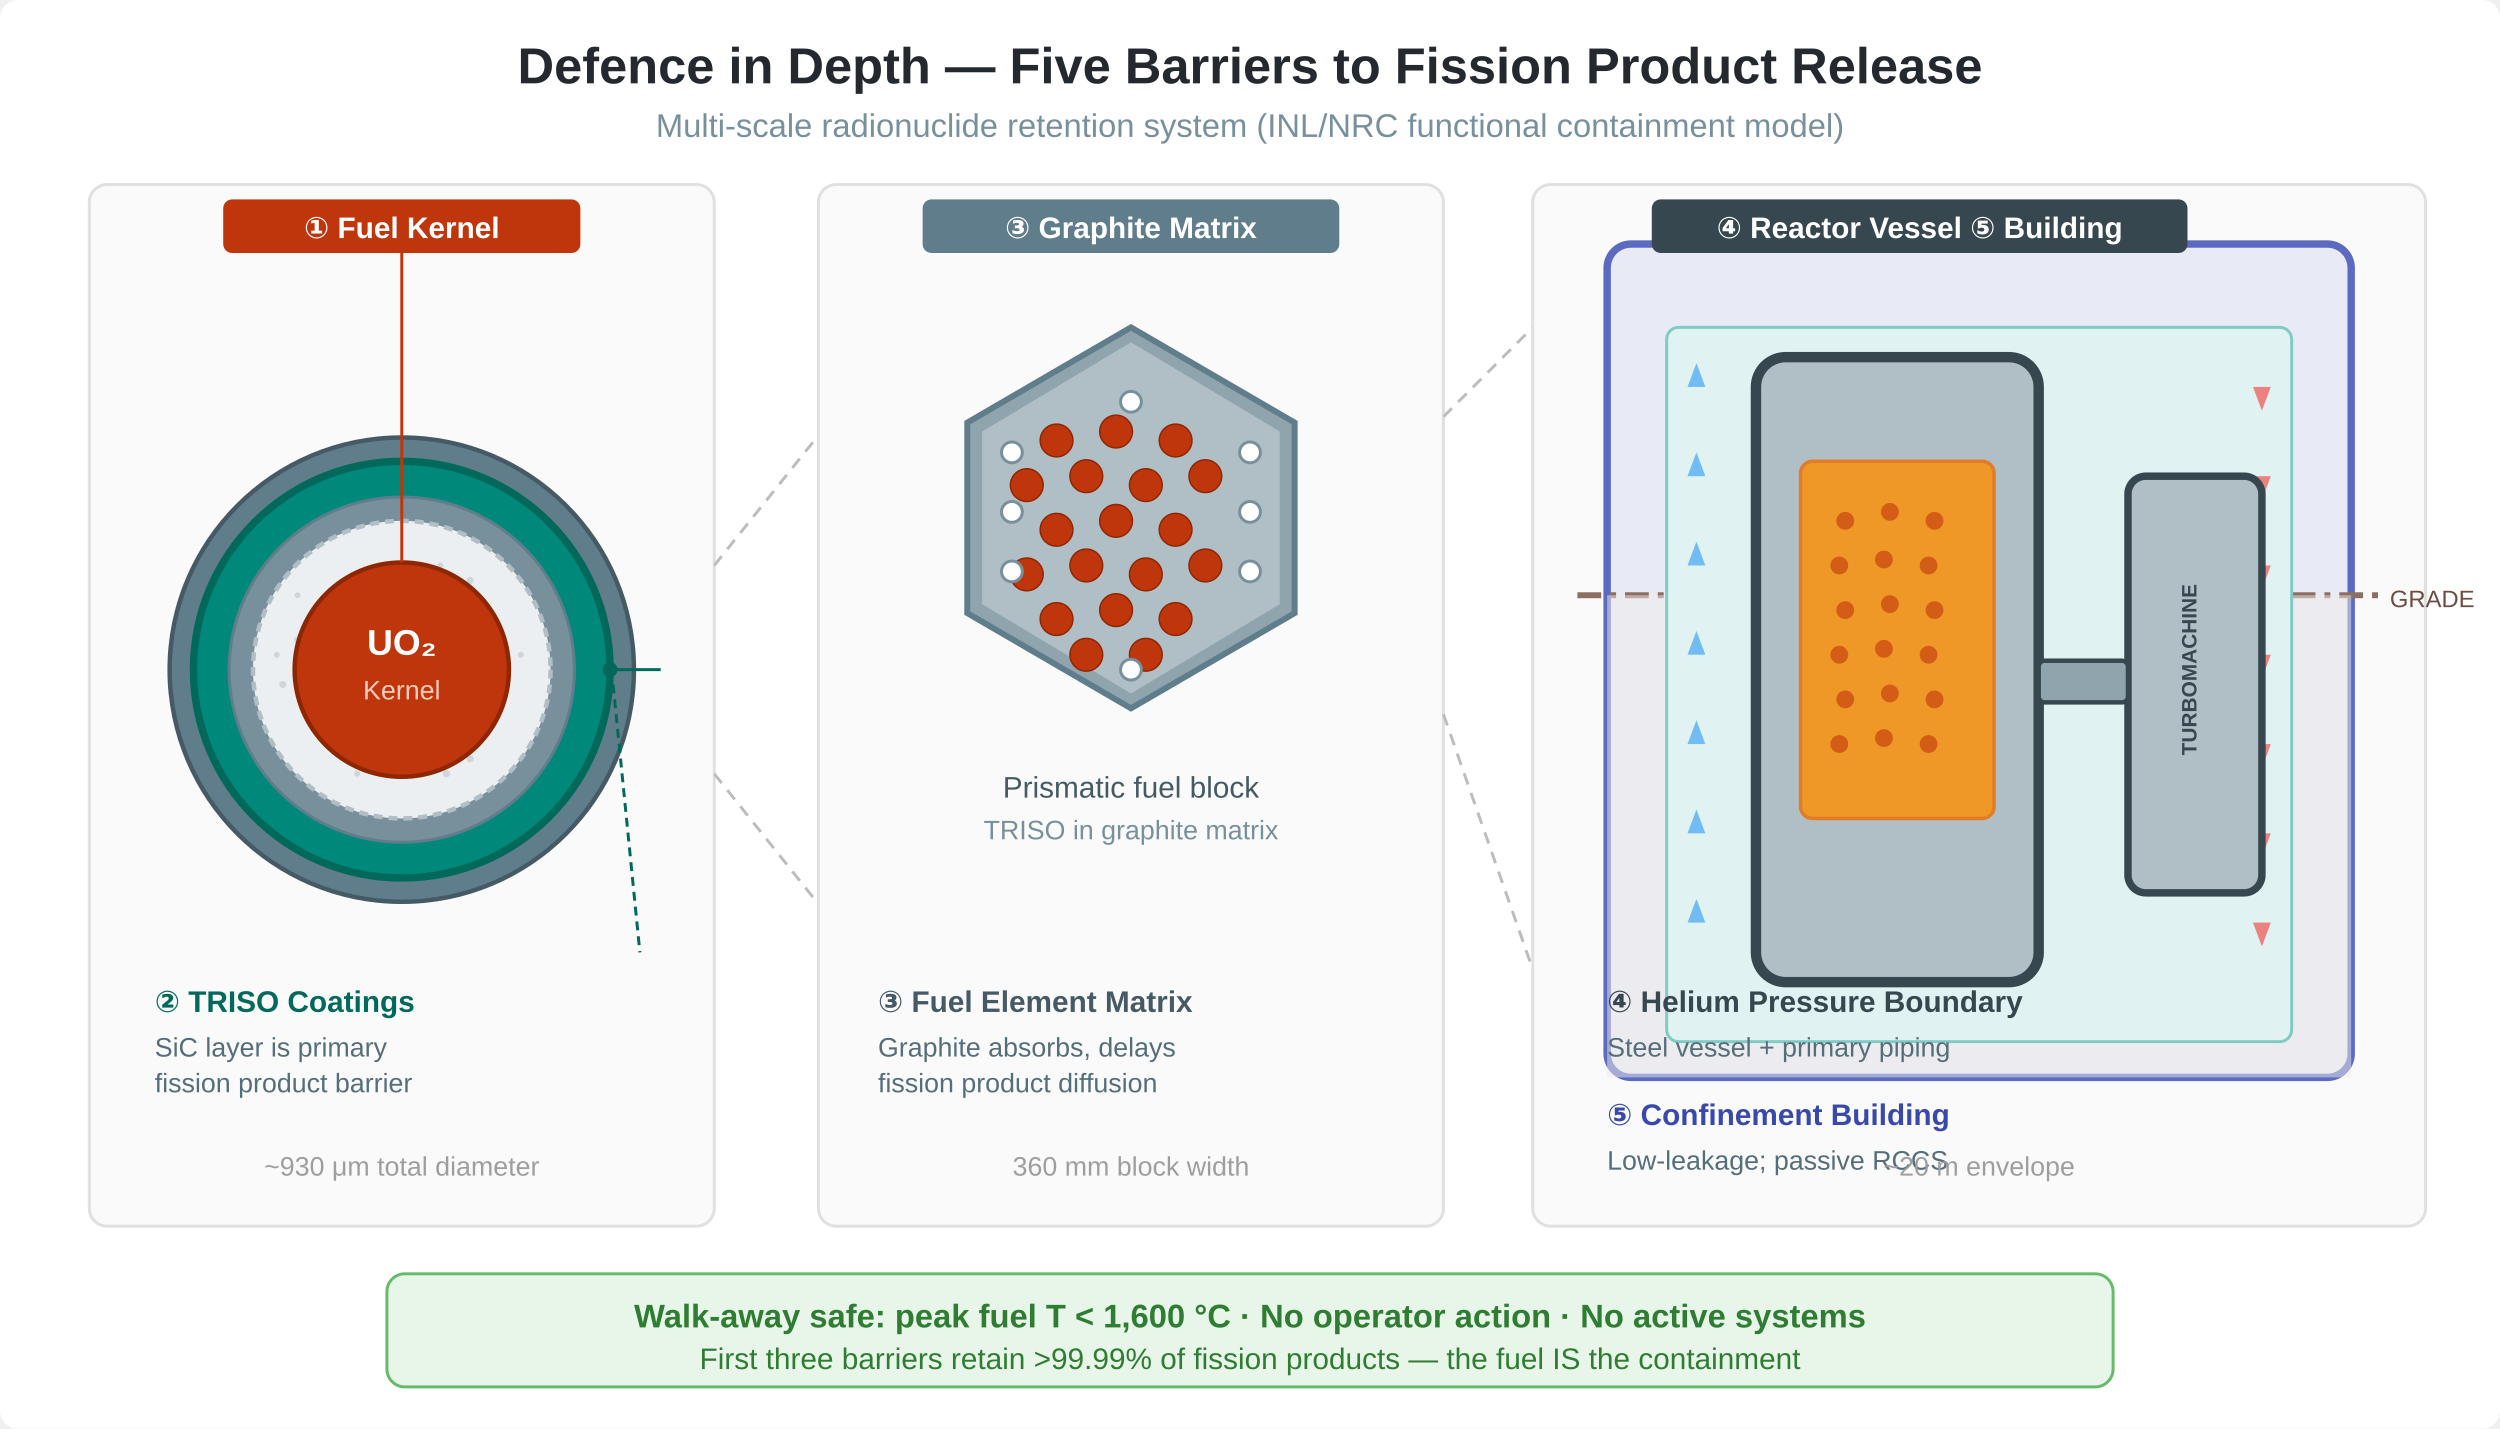
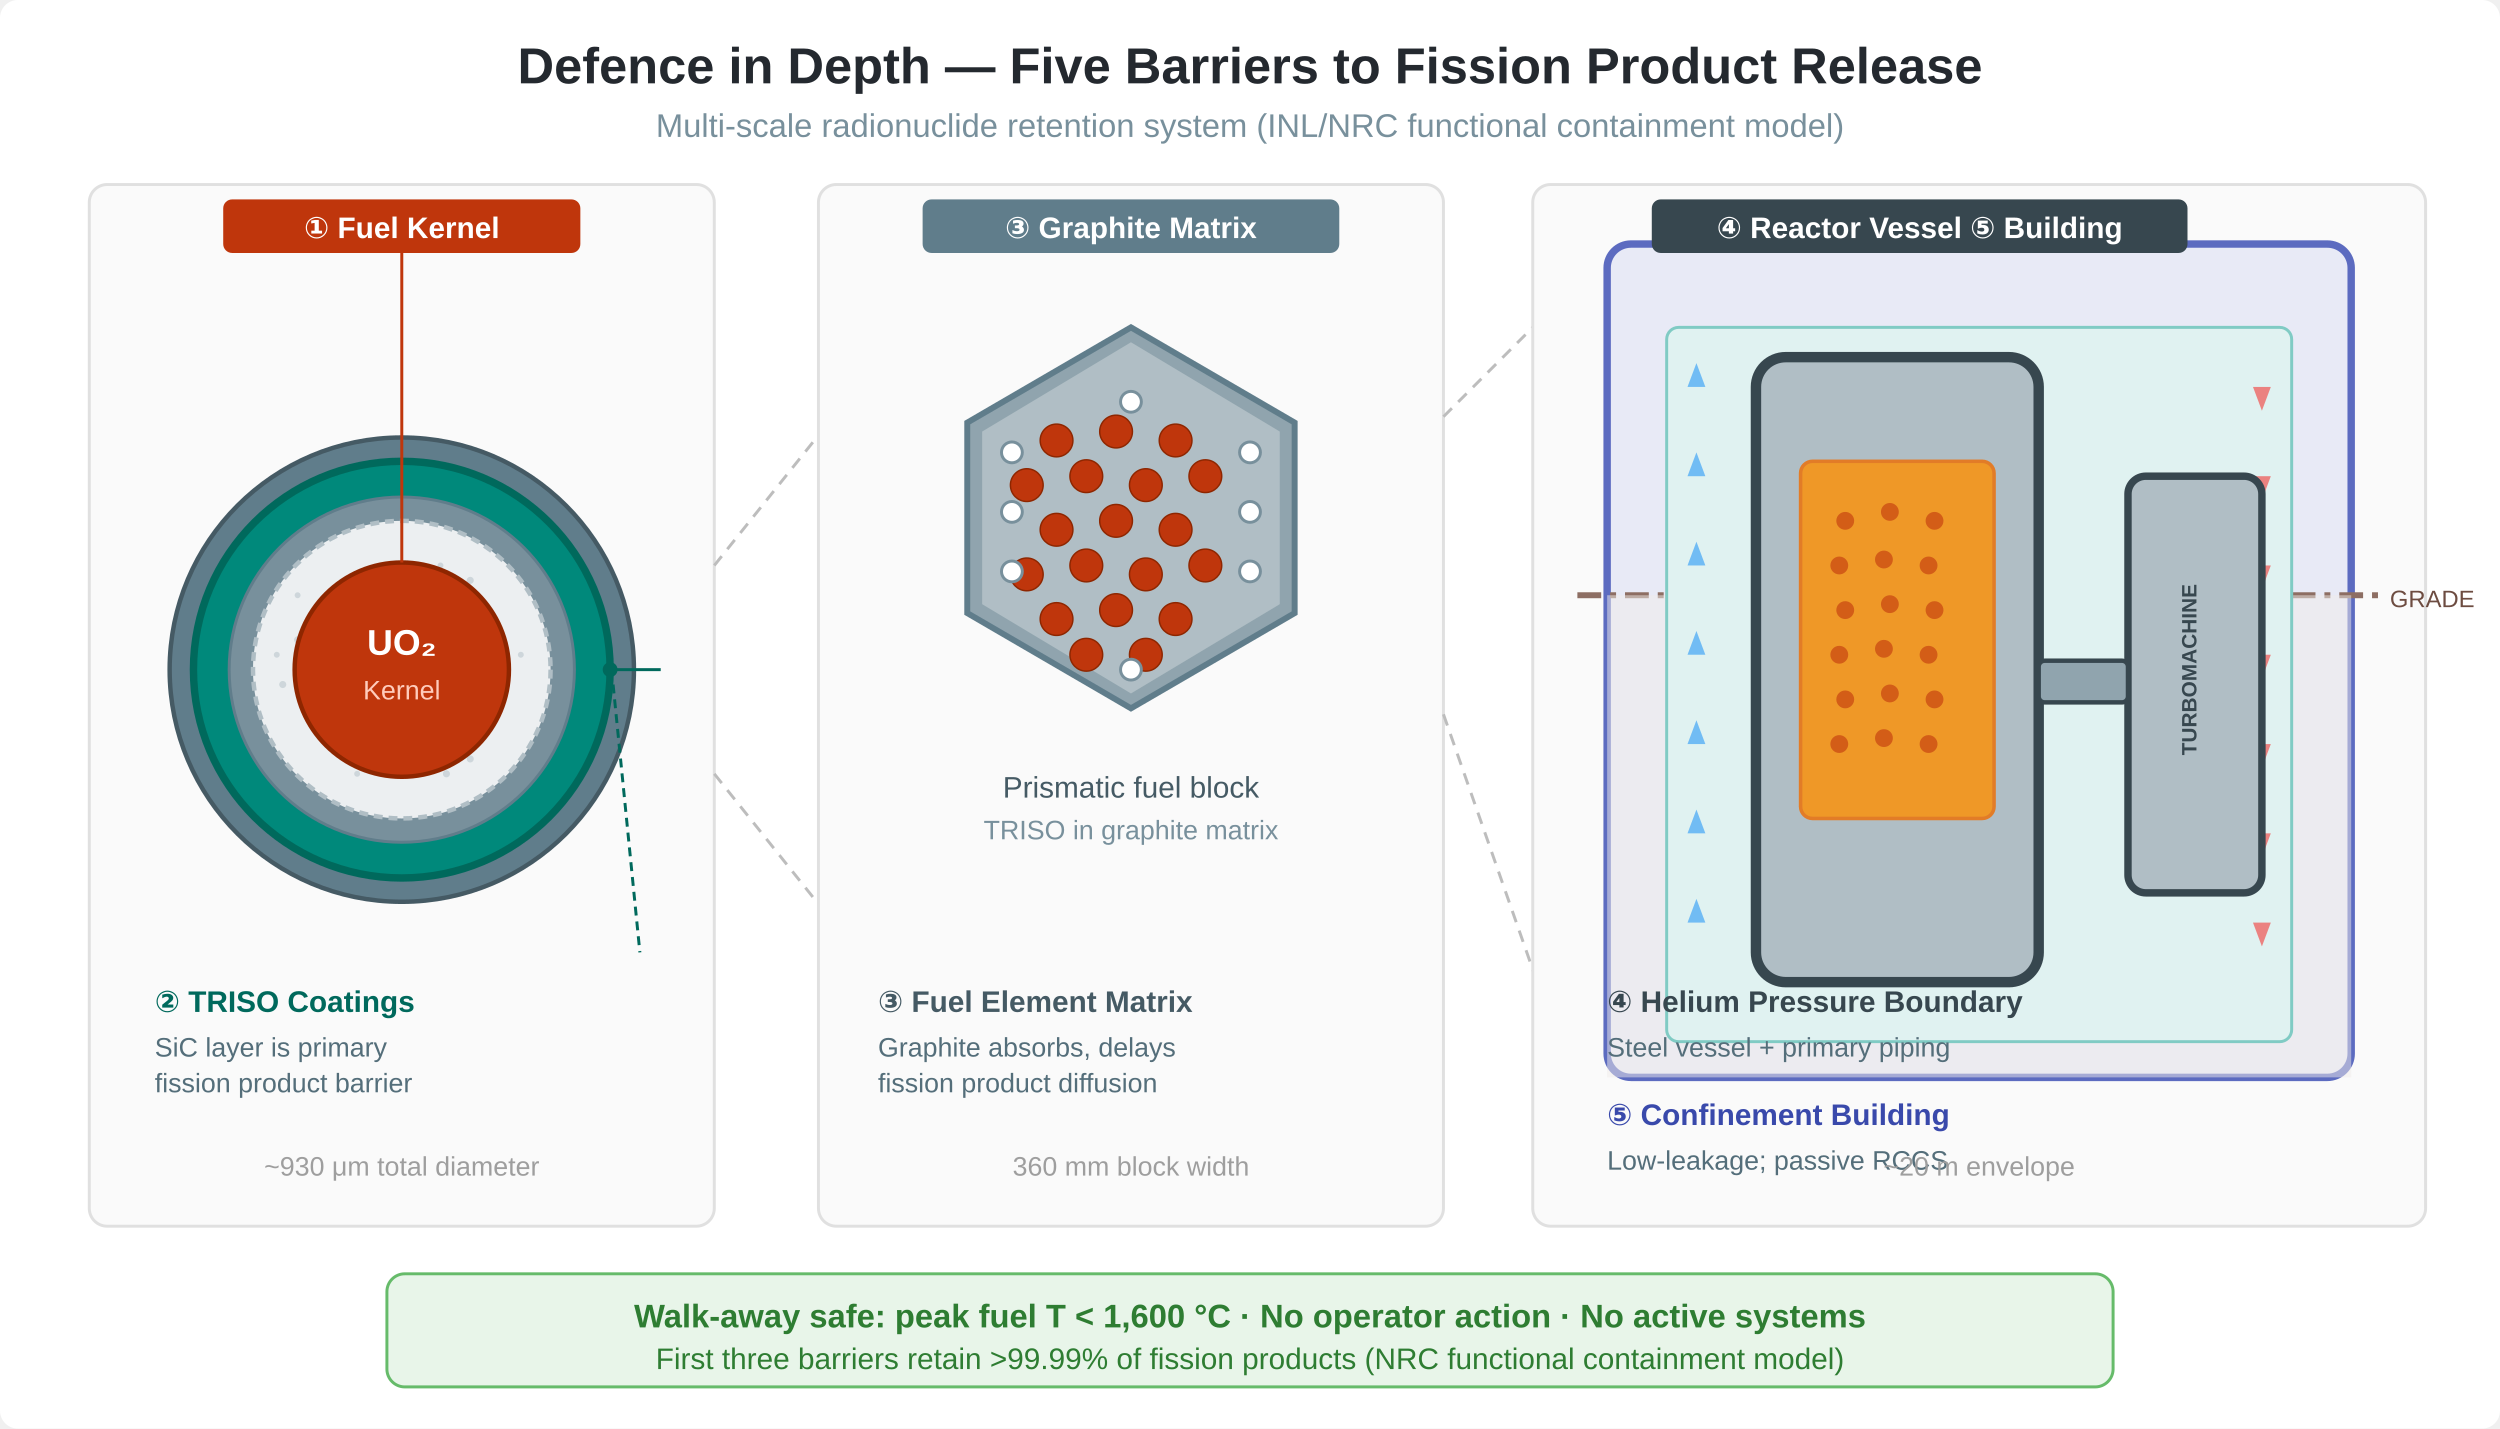
<svg xmlns="http://www.w3.org/2000/svg" viewBox="0 0 840 480">
  <rect width="840" height="480" fill="#ffffff" rx="6" />
  <text x="420" y="28" text-anchor="middle" font-family="Arial, Helvetica, sans-serif" font-size="17" font-weight="bold" fill="#24292f">Defence in Depth — Five Barriers to Fission Product Release</text>
  <text x="420" y="46" text-anchor="middle" font-family="Arial, Helvetica, sans-serif" font-size="11" fill="#78909c">Multi-scale radionuclide retention system (INL/NRC functional containment model)</text>
  <rect x="30" y="62" width="210" height="350" rx="6" fill="#fafafa" stroke="#e0e0e0" stroke-width="1" />
  <circle cx="135" cy="225" r="78" fill="#607d8b" stroke="#455a64" stroke-width="1.5" />
  <circle cx="135" cy="225" r="70" fill="#00897b" stroke="#00695c" stroke-width="2.5" />
  <circle cx="135" cy="225" r="58" fill="#78909c" stroke="#607d8b" stroke-width="1" />
  <circle cx="135" cy="225" r="50" fill="#eceff1" stroke="#b0bec5" stroke-width="1.5" stroke-dasharray="3,2" />
  <g fill="#b0bec5" opacity="0.5">
    <circle cx="110" cy="200" r="1.2" />
    <circle cx="120" cy="195" r="1" />
    <circle cx="100" cy="215" r="1.2" />
    <circle cx="115" cy="210" r="1" />
    <circle cx="95" cy="230" r="1.2" />
    <circle cx="105" cy="240" r="1" />
    <circle cx="112" cy="252" r="1.2" />
    <circle cx="100" cy="200" r="1" />
    <circle cx="158" cy="195" r="1.2" />
    <circle cx="165" cy="210" r="1" />
    <circle cx="170" cy="225" r="1.2" />
    <circle cx="165" cy="240" r="1" />
    <circle cx="158" cy="255" r="1.2" />
    <circle cx="120" cy="260" r="1" />
    <circle cx="150" cy="260" r="1.2" />
    <circle cx="93" cy="220" r="1" />
    <circle cx="175" cy="220" r="1" />
    <circle cx="148" cy="190" r="1" />
  </g>
  <circle cx="135" cy="225" r="36" fill="#bf360c" stroke="#8e2600" stroke-width="1.5" />
  <text x="135" y="220" text-anchor="middle" font-family="Arial, Helvetica, sans-serif" font-size="12" font-weight="bold" fill="#ffffff">UO₂</text>
  <text x="135" y="235" text-anchor="middle" font-family="Arial, Helvetica, sans-serif" font-size="9" fill="#ffccbc">Kernel</text>
  <line x1="135" y1="189" x2="135" y2="80" stroke="#bf360c" stroke-width="1" />
  <rect x="75" y="67" width="120" height="18" rx="3" fill="#bf360c" />
  <text x="135" y="80" text-anchor="middle" font-family="Arial, Helvetica, sans-serif" font-size="10" font-weight="bold" fill="#ffffff">① Fuel Kernel</text>
  <line x1="205" y1="225" x2="222" y2="225" stroke="#00695c" stroke-width="1" />
  <circle cx="205" cy="225" r="2.5" fill="#00695c" />
  <text x="52" y="340" font-family="Arial, Helvetica, sans-serif" font-size="10" font-weight="bold" fill="#00695c">② TRISO Coatings</text>
  <text x="52" y="355" font-family="Arial, Helvetica, sans-serif" font-size="9" fill="#546e7a">SiC layer is primary</text>
  <text x="52" y="367" font-family="Arial, Helvetica, sans-serif" font-size="9" fill="#546e7a">fission product barrier</text>
  <line x1="206" y1="230" x2="215" y2="320" stroke="#00695c" stroke-width="1" stroke-dasharray="3,2" />
  <text x="135" y="395" text-anchor="middle" font-family="Arial, Helvetica, sans-serif" font-size="9" fill="#9e9e9e">~930 μm total diameter</text>
  <line x1="240" y1="190" x2="280" y2="140" stroke="#bdbdbd" stroke-width="1" stroke-dasharray="4,3" />
  <line x1="240" y1="260" x2="280" y2="310" stroke="#bdbdbd" stroke-width="1" stroke-dasharray="4,3" />
  <rect x="275" y="62" width="210" height="350" rx="6" fill="#fafafa" stroke="#e0e0e0" stroke-width="1" />
  <polygon points="380,110 435,142 435,206 380,238 325,206 325,142" fill="#90a4ae" stroke="#607d8b" stroke-width="2" />
  <polygon points="380,115 430,145 430,203 380,233 330,203 330,145" fill="#b0bec5" stroke="none" />
  <g fill="#bf360c" stroke="#8e2600" stroke-width="0.5">
    <circle cx="355" cy="148" r="5.5" />
    <circle cx="375" cy="145" r="5.5" />
    <circle cx="395" cy="148" r="5.5" />
    <circle cx="345" cy="163" r="5.5" />
    <circle cx="365" cy="160" r="5.5" />
    <circle cx="385" cy="163" r="5.5" />
    <circle cx="405" cy="160" r="5.5" />
    <circle cx="355" cy="178" r="5.5" />
    <circle cx="375" cy="175" r="5.5" />
    <circle cx="395" cy="178" r="5.5" />
    <circle cx="345" cy="193" r="5.5" />
    <circle cx="365" cy="190" r="5.5" />
    <circle cx="385" cy="193" r="5.5" />
    <circle cx="405" cy="190" r="5.5" />
    <circle cx="355" cy="208" r="5.5" />
    <circle cx="375" cy="205" r="5.5" />
    <circle cx="395" cy="208" r="5.5" />
    <circle cx="365" cy="220" r="5.5" />
    <circle cx="385" cy="220" r="5.5" />
  </g>
  <g fill="#ffffff" stroke="#78909c" stroke-width="1">
    <circle cx="340" cy="152" r="3.5" />
    <circle cx="340" cy="172" r="3.5" />
    <circle cx="340" cy="192" r="3.5" />
    <circle cx="420" cy="152" r="3.5" />
    <circle cx="420" cy="172" r="3.5" />
    <circle cx="420" cy="192" r="3.5" />
    <circle cx="380" cy="135" r="3.5" />
    <circle cx="380" cy="225" r="3.5" />
  </g>
  <text x="380" y="268" text-anchor="middle" font-family="Arial, Helvetica, sans-serif" font-size="10" fill="#455a64">Prismatic fuel block</text>
  <text x="380" y="282" text-anchor="middle" font-family="Arial, Helvetica, sans-serif" font-size="9" fill="#78909c">TRISO in graphite matrix</text>
  <rect x="310" y="67" width="140" height="18" rx="3" fill="#607d8b" />
  <text x="380" y="80" text-anchor="middle" font-family="Arial, Helvetica, sans-serif" font-size="10" font-weight="bold" fill="#ffffff">③ Graphite Matrix</text>
  <text x="295" y="340" font-family="Arial, Helvetica, sans-serif" font-size="10" font-weight="bold" fill="#455a64">③ Fuel Element Matrix</text>
  <text x="295" y="355" font-family="Arial, Helvetica, sans-serif" font-size="9" fill="#546e7a">Graphite absorbs, delays</text>
  <text x="295" y="367" font-family="Arial, Helvetica, sans-serif" font-size="9" fill="#546e7a">fission product diffusion</text>
  <text x="380" y="395" text-anchor="middle" font-family="Arial, Helvetica, sans-serif" font-size="9" fill="#9e9e9e">360 mm block width</text>
  <line x1="485" y1="140" x2="520" y2="105" stroke="#bdbdbd" stroke-width="1" stroke-dasharray="4,3" />
  <line x1="485" y1="240" x2="520" y2="340" stroke="#bdbdbd" stroke-width="1" stroke-dasharray="4,3" />
  <rect x="515" y="62" width="300" height="350" rx="6" fill="#fafafa" stroke="#e0e0e0" stroke-width="1" />
  <rect x="540" y="82" width="250" height="280" rx="8" fill="#e8eaf6" stroke="#5c6bc0" stroke-width="2.5" />
  <line x1="530" y1="200" x2="800" y2="200" stroke="#8d6e63" stroke-width="2" stroke-dasharray="8,3,2,3" />
  <text x="803" y="204" font-family="Arial, Helvetica, sans-serif" font-size="8" fill="#6d4c41">GRADE</text>
  <rect x="540" y="200" width="250" height="162" fill="#efebe9" opacity="0.5" />
  <rect x="560" y="110" width="210" height="240" rx="4" fill="#e0f2f1" stroke="#80cbc4" stroke-width="1" />
  <g fill="#42a5f5" stroke="none" opacity="0.7">
    <polygon points="567,130 570,122 573,130" />
    <polygon points="567,160 570,152 573,160" />
    <polygon points="567,190 570,182 573,190" />
    <polygon points="567,220 570,212 573,220" />
    <polygon points="567,250 570,242 573,250" />
    <polygon points="567,280 570,272 573,280" />
    <polygon points="567,310 570,302 573,310" />
  </g>
  <g fill="#ef5350" stroke="none" opacity="0.7">
    <polygon points="757,310 760,318 763,310" />
    <polygon points="757,280 760,288 763,280" />
    <polygon points="757,250 760,258 763,250" />
    <polygon points="757,220 760,228 763,220" />
    <polygon points="757,190 760,198 763,190" />
    <polygon points="757,160 760,168 763,160" />
    <polygon points="757,130 760,138 763,130" />
  </g>
  <rect x="590" y="120" width="95" height="210" rx="10" fill="#b0bec5" stroke="#37474f" stroke-width="3.5" />
  <rect x="605" y="155" width="65" height="120" rx="4" fill="#ff8f00" stroke="#ef6c00" stroke-width="1.2" opacity="0.8" />
  <g fill="#bf360c" opacity="0.6">
    <circle cx="620" cy="175" r="3" />
    <circle cx="635" cy="172" r="3" />
    <circle cx="650" cy="175" r="3" />
    <circle cx="618" cy="190" r="3" />
    <circle cx="633" cy="188" r="3" />
    <circle cx="648" cy="190" r="3" />
    <circle cx="620" cy="205" r="3" />
    <circle cx="635" cy="203" r="3" />
    <circle cx="650" cy="205" r="3" />
    <circle cx="618" cy="220" r="3" />
    <circle cx="633" cy="218" r="3" />
    <circle cx="648" cy="220" r="3" />
    <circle cx="620" cy="235" r="3" />
    <circle cx="635" cy="233" r="3" />
    <circle cx="650" cy="235" r="3" />
    <circle cx="618" cy="250" r="3" />
    <circle cx="633" cy="248" r="3" />
    <circle cx="648" cy="250" r="3" />
  </g>
  <rect x="715" y="160" width="45" height="140" rx="6" fill="#b0bec5" stroke="#37474f" stroke-width="2.5" />
  <text x="738" y="225" text-anchor="middle" font-family="Arial, Helvetica, sans-serif" font-size="7" font-weight="bold" fill="#37474f" transform="rotate(-90,738,225)">TURBOMACHINE</text>
  <rect x="685" y="222" width="30" height="14" rx="2" fill="#90a4ae" stroke="#37474f" stroke-width="1.5" />
  <rect x="555" y="67" width="180" height="18" rx="3" fill="#37474f" />
  <text x="645" y="80" text-anchor="middle" font-family="Arial, Helvetica, sans-serif" font-size="10" font-weight="bold" fill="#ffffff">④ Reactor Vessel  ⑤ Building</text>
  <text x="540" y="340" font-family="Arial, Helvetica, sans-serif" font-size="10" font-weight="bold" fill="#37474f">④ Helium Pressure Boundary</text>
  <text x="540" y="355" font-family="Arial, Helvetica, sans-serif" font-size="9" fill="#546e7a">Steel vessel + primary piping</text>
  <text x="540" y="378" font-family="Arial, Helvetica, sans-serif" font-size="10" font-weight="bold" fill="#3949ab">⑤ Confinement Building</text>
  <text x="540" y="393" font-family="Arial, Helvetica, sans-serif" font-size="9" fill="#546e7a">Low-leakage; passive RCCS</text>
  <text x="665" y="395" text-anchor="middle" font-family="Arial, Helvetica, sans-serif" font-size="9" fill="#9e9e9e">~20 m envelope</text>
  <rect x="130" y="428" width="580" height="38" rx="6" fill="#e8f5e9" stroke="#66bb6a" stroke-width="1" />
  <text x="420" y="446" text-anchor="middle" font-family="Arial, Helvetica, sans-serif" font-size="11" font-weight="bold" fill="#2e7d32">Walk-away safe: peak fuel T &lt; 1,600 °C · No operator action · No active systems</text>
-   <text x="420" y="460" text-anchor="middle" font-family="Arial, Helvetica, sans-serif" font-size="10" fill="#2e7d32">First three barriers retain &gt;99.99% of fission products — the fuel IS the containment</text>
+   <text x="420" y="460" text-anchor="middle" font-family="Arial, Helvetica, sans-serif" font-size="10" fill="#2e7d32">First three barriers retain &gt;99.99% of fission products (NRC functional containment model)</text>
</svg>
